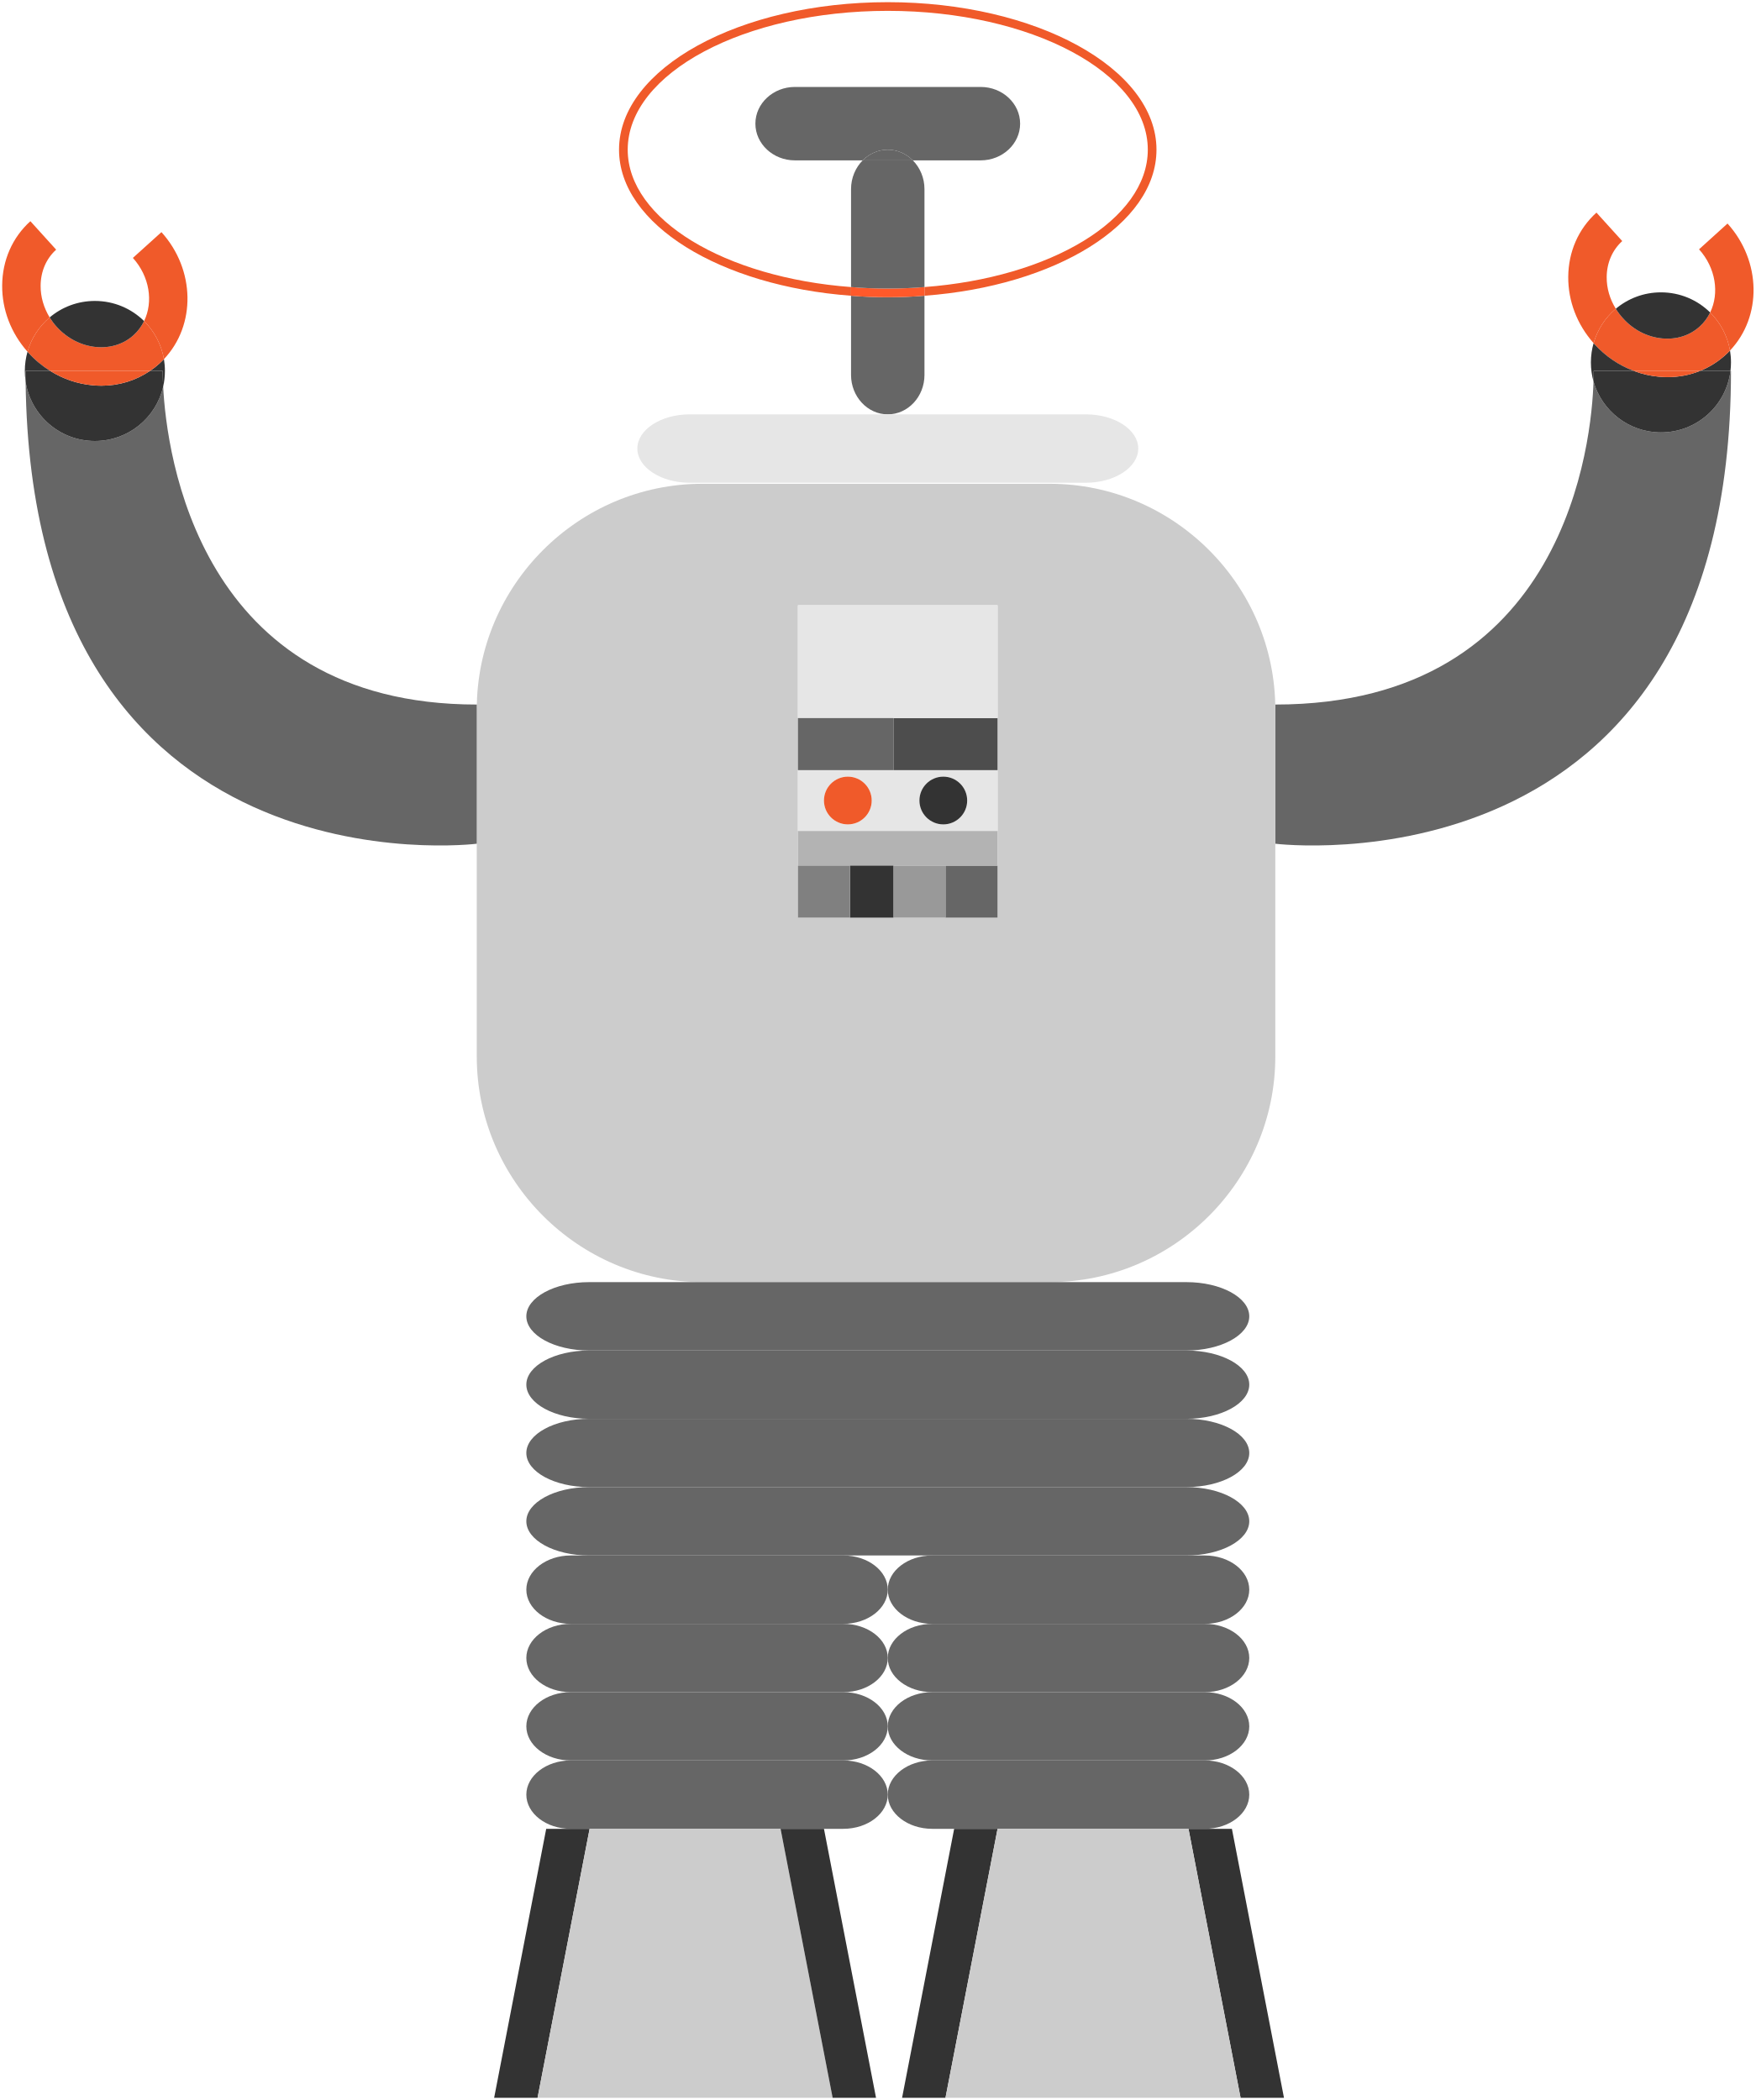
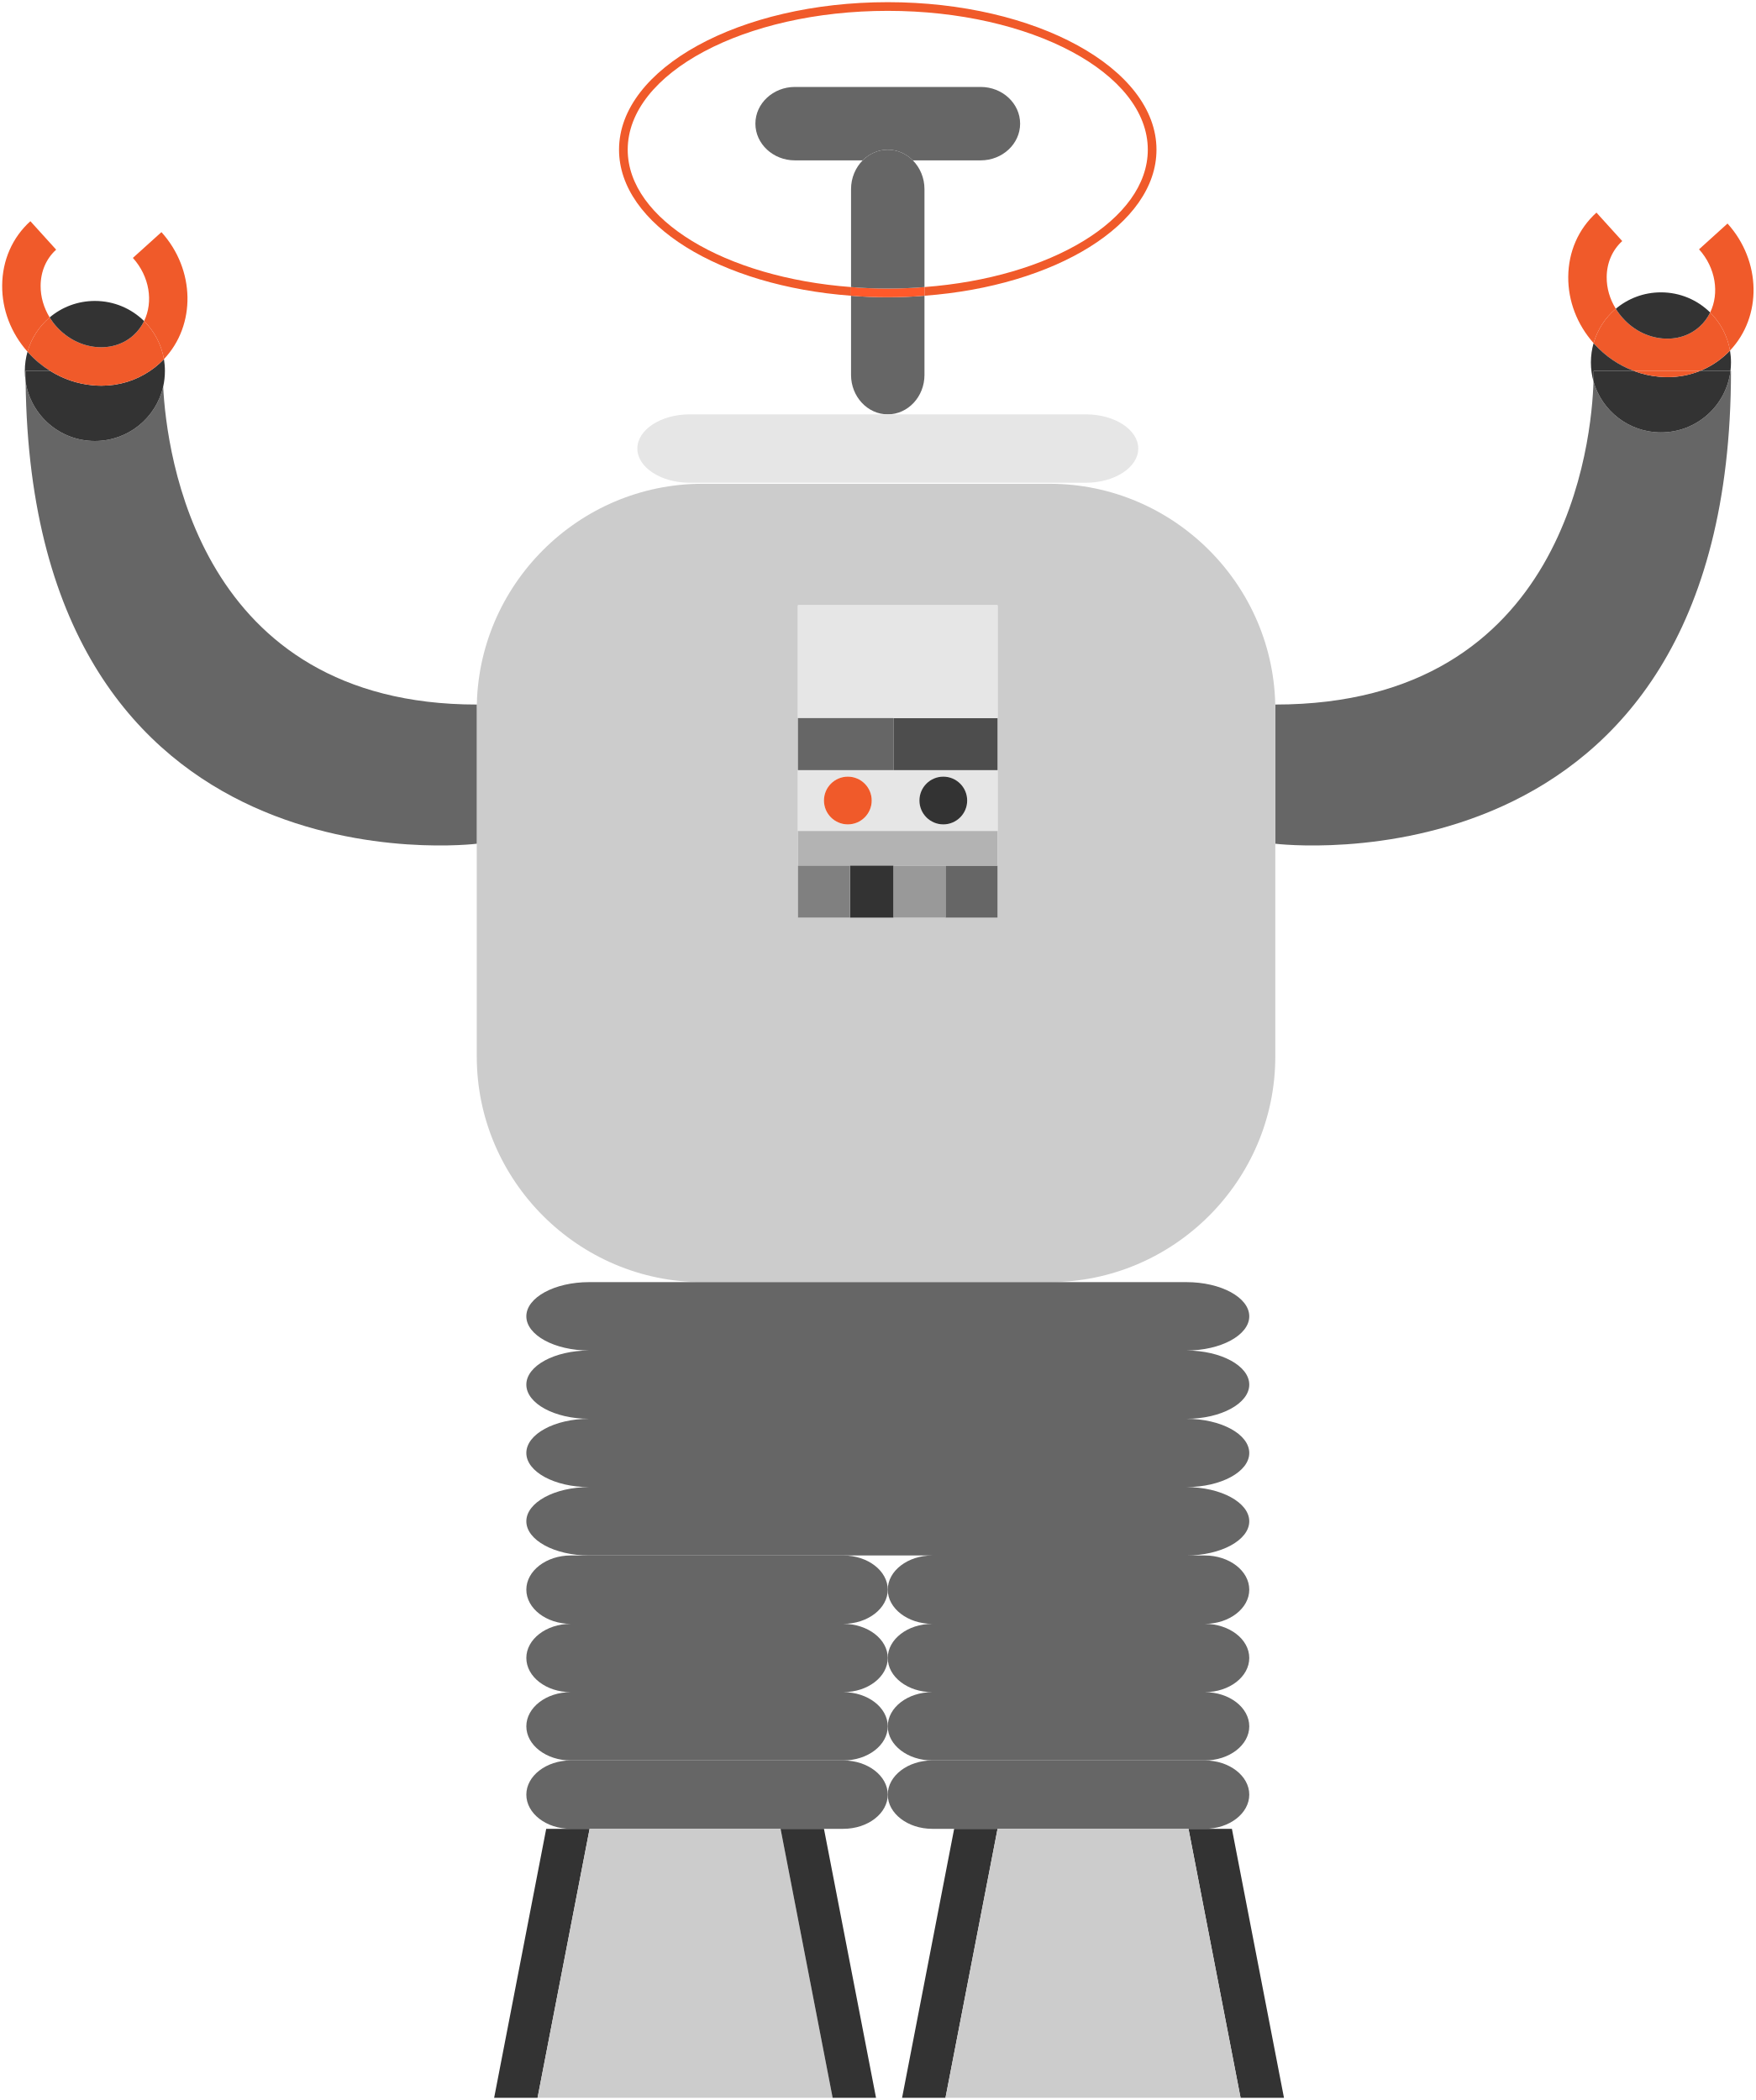
- <svg xmlns="http://www.w3.org/2000/svg" version="1.1" id="Layer_1" x="0px" y="0px" width="202.28px" height="242px" viewBox="0 0 202.28 242" style="enable-background:new 0 0 202.28 242;" xml:space="preserve">
+ <svg xmlns="http://www.w3.org/2000/svg" width="202.28" height="242" viewBox="0 0 202.28 242">
  <style type="text/css">
- 
	.st0{fill:#E6E6E6;}
	.st1{fill:#4D4D4D;}
	.st2{fill:#808080;}
	.st3{fill:#B3B3B3;}
	.st4{fill:#F05A2A;}
	.st5{fill:#999999;}
	.st6{fill:#FF592A;}
	.st7{fill:#666666;}
	.st8{fill:#CCCCCC;}
	.st9{fill:#333333;}
- 
</style>
  <g id="XMLID_1_">
-     <g>
-       <path class="st7" d="M102.28,206.81c0,2.17-2.3,3.94-5.12,3.94h-2.23h-5h-22h-2.18c-2.81,0-5.11-1.77-5.11-3.94    c0-2.16,2.3-3.94,5.11-3.94h31.41C99.98,202.87,102.28,204.65,102.28,206.81z" />
-       <polygon class="st9" points="61.93,241.75 56.93,241.75 62.93,210.75 65.75,210.75 67.93,210.75   " />
-       <polygon class="st8" points="89.93,210.75 95.93,241.75 61.93,241.75 67.93,210.75   " />
-       <polygon class="st9" points="100.93,241.75 95.93,241.75 89.93,210.75 94.93,210.75   " />
-       <polygon class="st9" points="147.93,241.75 142.93,241.75 136.93,210.75 138.81,210.75 141.93,210.75   " />
-       <path class="st7" d="M138.81,202.87c2.82,0,5.12,1.78,5.12,3.94c0,2.17-2.3,3.94-5.12,3.94h-1.88h-22h-5h-2.53    c-2.81,0-5.12-1.77-5.12-3.94c0-2.16,2.31-3.94,5.12-3.94H138.81z" />
-       <polygon class="st9" points="108.93,241.75 103.93,241.75 109.93,210.75 114.93,210.75   " />
-       <polygon class="st8" points="136.93,210.75 142.93,241.75 108.93,241.75 114.93,210.75   " />
-       <path class="st9" d="M199.43,41.76c0,0.33-0.02,0.66-0.06,0.99h-3.52c1.07-0.43,2.06-1.05,2.94-1.84    c0.19-0.17,0.36-0.34,0.53-0.52C199.39,40.84,199.43,41.29,199.43,41.76z" />
-       <path class="st4" d="M199.32,40.39c-0.17,0.18-0.34,0.35-0.53,0.52c-0.88,0.79-1.87,1.41-2.94,1.84h-7.6    c-1.71-0.63-3.28-1.69-4.56-3.1c-0.03-0.04-0.06-0.07-0.09-0.11c0.45-1.57,1.35-2.94,2.56-3.96c0.23,0.38,0.51,0.75,0.82,1.09    c1.21,1.35,2.82,2.17,4.53,2.33c1.64,0.15,3.17-0.33,4.31-1.37c0.52-0.47,0.92-1.02,1.21-1.62    C198.2,37.17,199.02,38.69,199.32,40.39z" />
-       <path class="st7" d="M106.51,34.08v9.13c0,2.5-1.9,4.54-4.23,4.54c-2.32,0-4.23-2.04-4.23-4.54v-9.13    c1.38,0.12,2.79,0.17,4.23,0.17S105.13,34.2,106.51,34.08z" />
-       <path class="st6" d="M102.28,34.25c-1.44,0-2.85-0.05-4.23-0.17v-1c1.38,0.12,2.79,0.17,4.23,0.17s2.85-0.05,4.23-0.17v1    C105.13,34.2,103.72,34.25,102.28,34.25z" />
-       <path class="st4" d="M199.03,25.76c3.91,4.33,3.99,10.73,0.29,14.63c-0.3-1.7-1.12-3.22-2.29-4.38c1.08-2.21,0.65-5.14-1.28-7.28    L199.03,25.76z" />
-       <path class="st7" d="M199.37,42.75h0.06c0,61-52.5,54.48-52.5,54.48V81.75v-0.56c33.71,0,36.46-30.67,36.66-37.22    c0.97,3.38,4.08,5.86,7.77,5.86C195.49,49.83,198.88,46.74,199.37,42.75z" />
-       <path class="st9" d="M195.85,42.75h3.52c-0.49,3.99-3.88,7.08-8.01,7.08c-3.69,0-6.8-2.48-7.77-5.86    c0.03-0.78,0.02-1.22,0.02-1.22h4.64c0.91,0.35,1.87,0.57,2.85,0.66c0.34,0.03,0.67,0.05,1.01,0.05    C193.42,43.46,194.68,43.22,195.85,42.75z" />
-       <path class="st9" d="M197.03,36.01c-0.29,0.6-0.69,1.15-1.21,1.62c-1.14,1.04-2.67,1.52-4.31,1.37c-1.71-0.16-3.32-0.98-4.53-2.33    c-0.31-0.34-0.59-0.71-0.82-1.09c1.41-1.18,3.22-1.89,5.2-1.89C193.57,33.69,195.57,34.57,197.03,36.01z" />
-       <path class="st4" d="M195.85,42.75c-1.17,0.47-2.43,0.71-3.74,0.71c-0.34,0-0.67-0.02-1.01-0.05c-0.98-0.09-1.94-0.31-2.85-0.66    H195.85z" />
-       <path class="st9" d="M188.25,42.75h-4.64c0,0,0.01,0.44-0.02,1.22c-0.19-0.7-0.3-1.44-0.3-2.21c0-0.77,0.11-1.52,0.31-2.22    c0.03,0.04,0.06,0.07,0.09,0.11C184.97,41.06,186.54,42.12,188.25,42.75z" />
-       <path class="st4" d="M183.93,24.5l2.97,3.28c-1.14,1.04-1.78,2.51-1.79,4.15c-0.01,1.28,0.36,2.54,1.05,3.65    c-1.21,1.02-2.11,2.39-2.56,3.96c-1.91-2.15-2.94-4.86-2.92-7.63C180.7,29.01,181.85,26.38,183.93,24.5z" />
-       <path class="st8" d="M146.93,97.23v24.52c0,14.3-11.7,26-26,26h-40c-14.3,0-26-11.7-26-26V97.23V81.75c0-14.3,11.7-26,26-26h40    c14.3,0,26,11.7,26,26V97.23z M114.93,105.75v-6v-4v-7v-6v-13h-23v13v6v7v4v6h6h5h6H114.93z" />
-       <path class="st7" d="M138.81,179.25c2.82,0,5.12,1.77,5.12,3.94c0,2.16-2.3,3.94-5.12,3.94H107.4c-2.81,0-5.12-1.78-5.12-3.94    c0-2.17,2.31-3.94,5.12-3.94h29.29H138.81z" />
-       <path class="st7" d="M138.81,187.13c2.82,0,5.12,1.77,5.12,3.93c0,2.17-2.3,3.94-5.12,3.94H107.4c-2.81,0-5.12-1.77-5.12-3.94    c0-2.16,2.31-3.93,5.12-3.93H138.81z" />
-       <path class="st7" d="M138.81,195c2.82,0,5.12,1.77,5.12,3.94c0,2.16-2.3,3.93-5.12,3.93H107.4c-2.81,0-5.12-1.77-5.12-3.93    c0-2.17,2.31-3.94,5.12-3.94H138.81z" />
-       <path class="st7" d="M136.69,147.75c3.98,0,7.24,1.77,7.24,3.94c0,2.16-3.26,3.94-7.24,3.94H67.87c-3.98,0-7.23-1.78-7.23-3.94    c0-2.17,3.25-3.94,7.23-3.94h13.06h40H136.69z" />
-       <path class="st7" d="M136.69,155.63c3.98,0,7.24,1.77,7.24,3.93c0,2.17-3.26,3.94-7.24,3.94H67.87c-3.98,0-7.23-1.77-7.23-3.94    c0-2.16,3.25-3.93,7.23-3.93H136.69z" />
-       <path class="st7" d="M136.69,163.5c3.98,0,7.24,1.77,7.24,3.94c0,2.16-3.26,3.93-7.24,3.93H67.87c-3.98,0-7.23-1.77-7.23-3.93    c0-2.17,3.25-3.94,7.23-3.94H136.69z" />
-       <path class="st7" d="M136.69,171.37c3.98,0,7.24,1.78,7.24,3.94c0,2.17-3.26,3.94-7.24,3.94H107.4H97.16H67.87    c-3.98,0-7.23-1.77-7.23-3.94c0-2.16,3.25-3.94,7.23-3.94H136.69z" />
-       <path class="st0" d="M125.11,47.75c3.32,0,6.03,1.77,6.03,3.94c0,2.16-2.71,3.94-6.03,3.94H79.45c-3.31,0-6.02-1.78-6.02-3.94    c0-2.17,2.71-3.94,6.02-3.94h22.83H125.11z" />
-       <path class="st4" d="M102.28,0.25c17.08,0,30.96,7.63,30.96,17c0,8.59-11.64,15.71-26.73,16.83v-1    c14.52-1.09,25.73-7.78,25.73-15.83c0-8.82-13.44-16-29.96-16s-29.96,7.18-29.96,16c0,8.05,11.21,14.74,25.73,15.83v1    c-15.08-1.12-26.73-8.24-26.73-16.83C71.32,7.88,85.21,0.25,102.28,0.25z" />
-       <path class="st7" d="M112.99,10.02c2.5,0,4.54,1.9,4.54,4.23s-2.04,4.23-4.54,4.23h-7.82c-0.76-0.76-1.77-1.23-2.89-1.23    c-1.11,0-2.13,0.47-2.89,1.23h-7.82c-2.49,0-4.54-1.9-4.54-4.23s2.05-4.23,4.54-4.23H112.99z" />
-       <rect x="108.93" y="99.75" class="st7" width="6" height="6" />
-       <polygon class="st3" points="114.93,95.75 114.93,99.75 108.93,99.75 102.93,99.75 97.93,99.75 91.93,99.75 91.93,95.75   " />
-       <path class="st0" d="M114.93,88.75v7h-23v-7h11H114.93z M111.43,92.25c0-1.52-1.23-2.75-2.75-2.75s-2.75,1.23-2.75,2.75    s1.23,2.75,2.75,2.75S111.43,93.77,111.43,92.25z M100.43,92.25c0-1.52-1.23-2.75-2.75-2.75s-2.75,1.23-2.75,2.75    S96.16,95,97.68,95S100.43,93.77,100.43,92.25z" />
-       <rect x="102.93" y="82.75" class="st1" width="12" height="6" />
-       <polygon class="st0" points="114.93,69.75 114.93,82.75 102.93,82.75 91.93,82.75 91.93,69.75   " />
-       <circle class="st9" cx="108.68" cy="92.25" r="2.75" />
-       <rect x="102.93" y="99.75" class="st5" width="6" height="6" />
-       <path class="st7" d="M106.51,21.79v11.29c-1.38,0.12-2.79,0.17-4.23,0.17s-2.85-0.05-4.23-0.17V21.79c0-1.3,0.52-2.48,1.34-3.31    h5.78C105.99,19.31,106.51,20.49,106.51,21.79z" />
-       <path class="st7" d="M105.17,18.48h-5.78c0.76-0.76,1.78-1.23,2.89-1.23C103.4,17.25,104.41,17.72,105.17,18.48z" />
-       <rect x="97.93" y="99.75" class="st9" width="5" height="6" />
-       <rect x="91.93" y="82.75" class="st7" width="11" height="6" />
-       <path class="st7" d="M97.16,179.25c2.82,0,5.12,1.77,5.12,3.94c0,2.16-2.3,3.94-5.12,3.94H65.75c-2.81,0-5.11-1.78-5.11-3.94    c0-2.17,2.3-3.94,5.11-3.94h2.12H97.16z" />
-       <path class="st7" d="M97.16,187.13c2.82,0,5.12,1.77,5.12,3.93c0,2.17-2.3,3.94-5.12,3.94H65.75c-2.81,0-5.11-1.77-5.11-3.94    c0-2.16,2.3-3.93,5.11-3.93H97.16z" />
-       <path class="st7" d="M97.16,195c2.82,0,5.12,1.77,5.12,3.94c0,2.16-2.3,3.93-5.12,3.93H65.75c-2.81,0-5.11-1.77-5.11-3.93    c0-2.17,2.3-3.94,5.11-3.94H97.16z" />
-       <circle class="st4" cx="97.68" cy="92.25" r="2.75" />
-       <rect x="91.93" y="99.75" class="st2" width="6" height="6" />
-       <path class="st7" d="M54.93,81.75v15.48c0,0-51.3,6.43-51.98-53.25c0.59,3.88,3.94,6.84,7.98,6.84c3.84,0,7.05-2.67,7.87-6.26    c0.39,7.61,3.99,36.63,36.13,36.63V81.75z" />
-       <path class="st4" d="M18.6,26.75c3.91,4.33,3.99,10.73,0.29,14.63c-0.3-1.7-1.12-3.22-2.29-4.38c1.08-2.22,0.64-5.14-1.29-7.28    L18.6,26.75z" />
-       <path class="st9" d="M18.89,41.38c0.07,0.45,0.11,0.9,0.11,1.37c0,0.62-0.07,1.23-0.2,1.81c-0.06-1.15-0.05-1.81-0.05-1.81h-1.48    c0.38-0.25,0.75-0.54,1.09-0.85C18.55,41.73,18.72,41.56,18.89,41.38z" />
-       <path class="st9" d="M18.75,42.75c0,0-0.01,0.66,0.05,1.81c-0.82,3.59-4.03,6.26-7.87,6.26c-4.04,0-7.39-2.96-7.98-6.84    c0-0.01,0-0.03,0-0.04c-0.02-0.39-0.02-0.79-0.02-1.19h2.86c1.48,0.92,3.14,1.49,4.88,1.65c0.34,0.03,0.67,0.05,1,0.05    c2.04,0,3.96-0.59,5.6-1.7H18.75z" />
-       <path class="st4" d="M18.89,41.38c-0.17,0.18-0.34,0.35-0.53,0.52c-0.34,0.31-0.71,0.6-1.09,0.85H5.79    c-0.92-0.57-1.78-1.28-2.53-2.11c-0.03-0.04-0.06-0.07-0.09-0.11c0.44-1.56,1.35-2.93,2.55-3.95c0.24,0.38,0.51,0.75,0.82,1.09    c1.22,1.34,2.83,2.16,4.54,2.32c1.63,0.15,3.17-0.33,4.31-1.37c0.52-0.47,0.92-1.02,1.21-1.62    C17.77,38.16,18.59,39.68,18.89,41.38z" />
-       <path class="st4" d="M5.79,42.75h11.48c-1.64,1.11-3.56,1.7-5.6,1.7c-0.33,0-0.66-0.02-1-0.05C8.93,44.24,7.27,43.67,5.79,42.75z" />
-       <path class="st9" d="M16.6,37c-0.29,0.6-0.69,1.15-1.21,1.62c-1.14,1.04-2.68,1.52-4.31,1.37c-1.71-0.16-3.32-0.98-4.54-2.32    c-0.31-0.34-0.58-0.71-0.82-1.09c1.41-1.19,3.23-1.9,5.21-1.9C13.14,34.68,15.14,35.56,16.6,37z" />
-       <path class="st4" d="M3.5,25.49l2.97,3.28c-1.15,1.04-1.78,2.51-1.79,4.16c-0.01,1.27,0.36,2.53,1.04,3.65    c-1.2,1.02-2.11,2.39-2.55,3.95c-1.91-2.15-2.94-4.86-2.92-7.63C0.27,30,1.42,27.37,3.5,25.49z" />
-       <path class="st9" d="M5.79,42.75H2.93c0,0.4,0,0.8,0.02,1.19c-0.06-0.39-0.09-0.79-0.09-1.19c0-0.77,0.11-1.52,0.31-2.22    c0.03,0.04,0.06,0.07,0.09,0.11C4.01,41.47,4.87,42.18,5.79,42.75z" />
-     </g>
-     <g>
- 	</g>
+     <path class="st7" d="M102.28 206.81c0 2.17-2.3 3.94-5.12 3.94h-31.41c-2.81 0-5.11-1.77-5.11-3.94 0-2.16 2.3-3.94 5.11-3.94h31.41c2.82 0 5.12 1.78 5.12 3.94z" />
+     <polygon class="st9" points="61.93,241.75 56.93,241.75 62.93,210.75 65.75,210.75 67.93,210.75" />
+     <polygon class="st8" points="89.93,210.75 95.93,241.75 61.93,241.75 67.93,210.75" />
+     <polygon class="st9" points="100.93,241.75 95.93,241.75 89.93,210.75 94.93,210.75" />
+     <polygon class="st9" points="147.93,241.75 142.93,241.75 136.93,210.75 138.81,210.75 141.93,210.75" />
+     <path class="st7" d="M138.81 202.87c2.82 0 5.12 1.78 5.12 3.94 0 2.17-2.3 3.94-5.12 3.94h-31.41c-2.81 0-5.12-1.77-5.12-3.94 0-2.16 2.31-3.94 5.12-3.94h31.41z" />
+     <polygon class="st9" points="108.93,241.75 103.93,241.75 109.93,210.75 114.93,210.75" />
+     <polygon class="st8" points="136.93,210.75 142.93,241.75 108.93,241.75 114.93,210.75" />
+     <path class="st9" d="M199.43 41.76c0 .33-.02.66-.06.99h-3.52c1.07-.43 2.06-1.05 2.94-1.84.19-.17.36-.34.53-.52.07.45.11.9.11 1.37z" />
+     <path class="st4" d="M199.32 40.39c-.17.18-.34.35-.53.52-.88.79-1.87 1.41-2.94 1.84h-7.6c-1.71-.63-3.28-1.69-4.56-3.1l-.09-.11c.45-1.57 1.35-2.94 2.56-3.96.23.38.51.75.82 1.09 1.21 1.35 2.82 2.17 4.53 2.33 1.64.15 3.17-.33 4.31-1.37.52-.47.92-1.02 1.21-1.62 1.17 1.16 1.99 2.68 2.29 4.38z" />
+     <path class="st7" d="M106.51 34.08v9.13c0 2.5-1.9 4.54-4.23 4.54-2.32 0-4.23-2.04-4.23-4.54v-9.13c1.38.12 2.79.17 4.23.17s2.85-.05 4.23-.17z" />
+     <path class="st6" d="M102.28 34.25c-1.44 0-2.85-.05-4.23-.17v-1c1.38.12 2.79.17 4.23.17s2.85-.05 4.23-.17v1c-1.38.12-2.79.17-4.23.17z" />
+     <path class="st4" d="M199.03 25.76c3.91 4.33 3.99 10.73.29 14.63-.3-1.7-1.12-3.22-2.29-4.38 1.08-2.21.65-5.14-1.28-7.28l3.28-2.97z" />
+     <path class="st7" d="M199.37 42.75h.06c0 61-52.5 54.48-52.5 54.48v-16.04c33.71 0 36.46-30.67 36.66-37.22.97 3.38 4.08 5.86 7.77 5.86 4.13 0 7.52-3.09 8.01-7.08z" />
+     <path class="st9" d="M195.85 42.75h3.52c-.49 3.99-3.88 7.08-8.01 7.08-3.69 0-6.8-2.48-7.77-5.86.03-.78.02-1.22.02-1.22h4.64c.91.35 1.87.57 2.85.66.34.03.67.05 1.01.05 1.31 0 2.57-.24 3.74-.71zM197.03 36.01c-.29.6-.69 1.15-1.21 1.62-1.14 1.04-2.67 1.52-4.31 1.37-1.71-.16-3.32-.98-4.53-2.33-.31-.34-.59-.71-.82-1.09 1.41-1.18 3.22-1.89 5.2-1.89 2.21 0 4.21.88 5.67 2.32z" />
+     <path class="st4" d="M195.85 42.75c-1.17.47-2.43.71-3.74.71-.34 0-.67-.02-1.01-.05-.98-.09-1.94-.31-2.85-.66h7.6z" />
+     <path class="st9" d="M188.25 42.75h-4.64s.01.44-.02 1.22c-.19-.7-.3-1.44-.3-2.21s.11-1.52.31-2.22l.09.11c1.28 1.41 2.85 2.47 4.56 3.1z" />
+     <path class="st4" d="M183.93 24.5l2.97 3.28c-1.14 1.04-1.78 2.51-1.79 4.15-.01 1.28.36 2.54 1.05 3.65-1.21 1.02-2.11 2.39-2.56 3.96-1.91-2.15-2.94-4.86-2.92-7.63.02-2.9 1.17-5.53 3.25-7.41z" />
+     <path class="st8" d="M146.93 97.23v24.52c0 14.3-11.7 26-26 26h-40c-14.3 0-26-11.7-26-26v-40c0-14.3 11.7-26 26-26h40c14.3 0 26 11.7 26 26v15.48zm-32 8.52v-36h-23v36h23z" />
+     <path class="st7" d="M138.81 179.25c2.82 0 5.12 1.77 5.12 3.94 0 2.16-2.3 3.94-5.12 3.94h-31.41c-2.81 0-5.12-1.78-5.12-3.94 0-2.17 2.31-3.94 5.12-3.94h31.41zM138.81 187.13c2.82 0 5.12 1.77 5.12 3.93 0 2.17-2.3 3.94-5.12 3.94h-31.41c-2.81 0-5.12-1.77-5.12-3.94 0-2.16 2.31-3.93 5.12-3.93h31.41zM138.81 195c2.82 0 5.12 1.77 5.12 3.94 0 2.16-2.3 3.93-5.12 3.93h-31.41c-2.81 0-5.12-1.77-5.12-3.93 0-2.17 2.31-3.94 5.12-3.94h31.41zM136.69 147.75c3.98 0 7.24 1.77 7.24 3.94 0 2.16-3.26 3.94-7.24 3.94h-68.82c-3.98 0-7.23-1.78-7.23-3.94 0-2.17 3.25-3.94 7.23-3.94h68.82zM136.69 155.63c3.98 0 7.24 1.77 7.24 3.93 0 2.17-3.26 3.94-7.24 3.94h-68.82c-3.98 0-7.23-1.77-7.23-3.94 0-2.16 3.25-3.93 7.23-3.93h68.82zM136.69 163.5c3.98 0 7.24 1.77 7.24 3.94 0 2.16-3.26 3.93-7.24 3.93h-68.82c-3.98 0-7.23-1.77-7.23-3.93 0-2.17 3.25-3.94 7.23-3.94h68.82zM136.69 171.37c3.98 0 7.24 1.78 7.24 3.94 0 2.17-3.26 3.94-7.24 3.94h-68.82c-3.98 0-7.23-1.77-7.23-3.94 0-2.16 3.25-3.94 7.23-3.94h68.82z" />
+     <path class="st0" d="M125.11 47.75c3.32 0 6.03 1.77 6.03 3.94 0 2.16-2.71 3.94-6.03 3.94h-45.66c-3.31 0-6.02-1.78-6.02-3.94 0-2.17 2.71-3.94 6.02-3.94h45.66z" />
+     <path class="st4" d="M102.28.25c17.08 0 30.96 7.63 30.96 17 0 8.59-11.64 15.71-26.73 16.83v-1c14.52-1.09 25.73-7.78 25.73-15.83 0-8.82-13.44-16-29.96-16s-29.96 7.18-29.96 16c0 8.05 11.21 14.74 25.73 15.83v1c-15.08-1.12-26.73-8.24-26.73-16.83 0-9.37 13.89-17 30.96-17z" />
+     <path class="st7" d="M112.99 10.02c2.5 0 4.54 1.9 4.54 4.23s-2.04 4.23-4.54 4.23h-7.82c-.76-.76-1.77-1.23-2.89-1.23-1.11 0-2.13.47-2.89 1.23h-7.82c-2.49 0-4.54-1.9-4.54-4.23s2.05-4.23 4.54-4.23h21.42z" />
+     <rect x="108.93" y="99.75" class="st7" width="6" height="6" />
+     <polygon class="st3" points="114.93,95.75 114.93,99.75 108.93,99.75 102.93,99.75 97.93,99.75 91.93,99.75 91.93,95.75" />
+     <path class="st0" d="M114.93 88.75v7h-23v-7h23zm-3.5 3.5c0-1.52-1.23-2.75-2.75-2.75s-2.75 1.23-2.75 2.75 1.23 2.75 2.75 2.75 2.75-1.23 2.75-2.75zm-11 0c0-1.52-1.23-2.75-2.75-2.75s-2.75 1.23-2.75 2.75 1.23 2.75 2.75 2.75 2.75-1.23 2.75-2.75z" />
+     <rect x="102.93" y="82.75" class="st1" width="12" height="6" />
+     <polygon class="st0" points="114.93,69.75 114.93,82.75 102.93,82.75 91.93,82.75 91.93,69.75" />
+     <circle class="st9" cx="108.68" cy="92.25" r="2.75" />
+     <rect x="102.93" y="99.75" class="st5" width="6" height="6" />
+     <path class="st7" d="M106.51 21.79v11.29c-1.38.12-2.79.17-4.23.17s-2.85-.05-4.23-.17v-11.29c0-1.3.52-2.48 1.34-3.31h5.78c.82.83 1.34 2.01 1.34 3.31zM105.17 18.48h-5.78c.76-.76 1.78-1.23 2.89-1.23 1.12 0 2.13.47 2.89 1.23z" />
+     <rect x="97.93" y="99.75" class="st9" width="5" height="6" />
+     <rect x="91.93" y="82.75" class="st7" width="11" height="6" />
+     <path class="st7" d="M97.16 179.25c2.82 0 5.12 1.77 5.12 3.94 0 2.16-2.3 3.94-5.12 3.94h-31.41c-2.81 0-5.11-1.78-5.11-3.94 0-2.17 2.3-3.94 5.11-3.94h31.41zM97.16 187.13c2.82 0 5.12 1.77 5.12 3.93 0 2.17-2.3 3.94-5.12 3.94h-31.41c-2.81 0-5.11-1.77-5.11-3.94 0-2.16 2.3-3.93 5.11-3.93h31.41zM97.16 195c2.82 0 5.12 1.77 5.12 3.94 0 2.16-2.3 3.93-5.12 3.93h-31.41c-2.81 0-5.11-1.77-5.11-3.93 0-2.17 2.3-3.94 5.11-3.94h31.41z" />
+     <circle class="st4" cx="97.68" cy="92.25" r="2.75" />
+     <rect x="91.93" y="99.75" class="st2" width="6" height="6" />
+     <path class="st7" d="M54.93 81.75v15.48s-51.3 6.43-51.98-53.25c.59 3.88 3.94 6.84 7.98 6.84 3.84 0 7.05-2.67 7.87-6.26.39 7.61 3.99 36.63 36.13 36.63v.56z" />
+     <path class="st4" d="M18.6 26.75c3.91 4.33 3.99 10.73.29 14.63-.3-1.7-1.12-3.22-2.29-4.38 1.08-2.22.64-5.14-1.29-7.28l3.29-2.97z" />
+     <path class="st9" d="M18.89 41.38c.07.45.11.9.11 1.37 0 .62-.07 1.23-.2 1.81-.06-1.15-.05-1.81-.05-1.81h-1.48c.38-.25.75-.54 1.09-.85.19-.17.36-.34.53-.52zM18.75 42.75s-.01.66.05 1.81c-.82 3.59-4.03 6.26-7.87 6.26-4.04 0-7.39-2.96-7.98-6.84v-.04c-.02-.39-.02-.79-.02-1.19h2.86c1.48.92 3.14 1.49 4.88 1.65.34.03.67.05 1 .05 2.04 0 3.96-.59 5.6-1.7h1.48z" />
+     <path class="st4" d="M18.89 41.38c-.17.18-.34.35-.53.52-.34.31-.71.6-1.09.85h-11.48c-.92-.57-1.78-1.28-2.53-2.11l-.09-.11c.44-1.56 1.35-2.93 2.55-3.95.24.38.51.75.82 1.09 1.22 1.34 2.83 2.16 4.54 2.32 1.63.15 3.17-.33 4.31-1.37.52-.47.92-1.02 1.21-1.62 1.17 1.16 1.99 2.68 2.29 4.38zM5.79 42.75h11.48c-1.64 1.11-3.56 1.7-5.6 1.7-.33 0-.66-.02-1-.05-1.74-.16-3.4-.73-4.88-1.65z" />
+     <path class="st9" d="M16.6 37c-.29.6-.69 1.15-1.21 1.62-1.14 1.04-2.68 1.52-4.31 1.37-1.71-.16-3.32-.98-4.54-2.32-.31-.34-.58-.71-.82-1.09 1.41-1.19 3.23-1.9 5.21-1.9 2.21 0 4.21.88 5.67 2.32z" />
+     <path class="st4" d="M3.5 25.49l2.97 3.28c-1.15 1.04-1.78 2.51-1.79 4.16-.01 1.27.36 2.53 1.04 3.65-1.2 1.02-2.11 2.39-2.55 3.95-1.91-2.15-2.94-4.86-2.92-7.63.02-2.9 1.17-5.53 3.25-7.41z" />
+     <path class="st9" d="M5.79 42.75h-2.86c0 .4 0 .8.02 1.19-.06-.39-.09-.79-.09-1.19 0-.77.11-1.52.31-2.22l.09.11c.75.83 1.61 1.54 2.53 2.11z" />
  </g>
-   <g>
- </g>
-   <g>
- </g>
-   <g>
- </g>
-   <g>
- </g>
-   <g>
- </g>
-   <g>
- </g>
-   <g>
- </g>
-   <g>
- </g>
-   <g>
- </g>
-   <g>
- </g>
-   <g>
- </g>
-   <g>
- </g>
-   <g>
- </g>
-   <g>
- </g>
-   <g>
- </g>
</svg>
